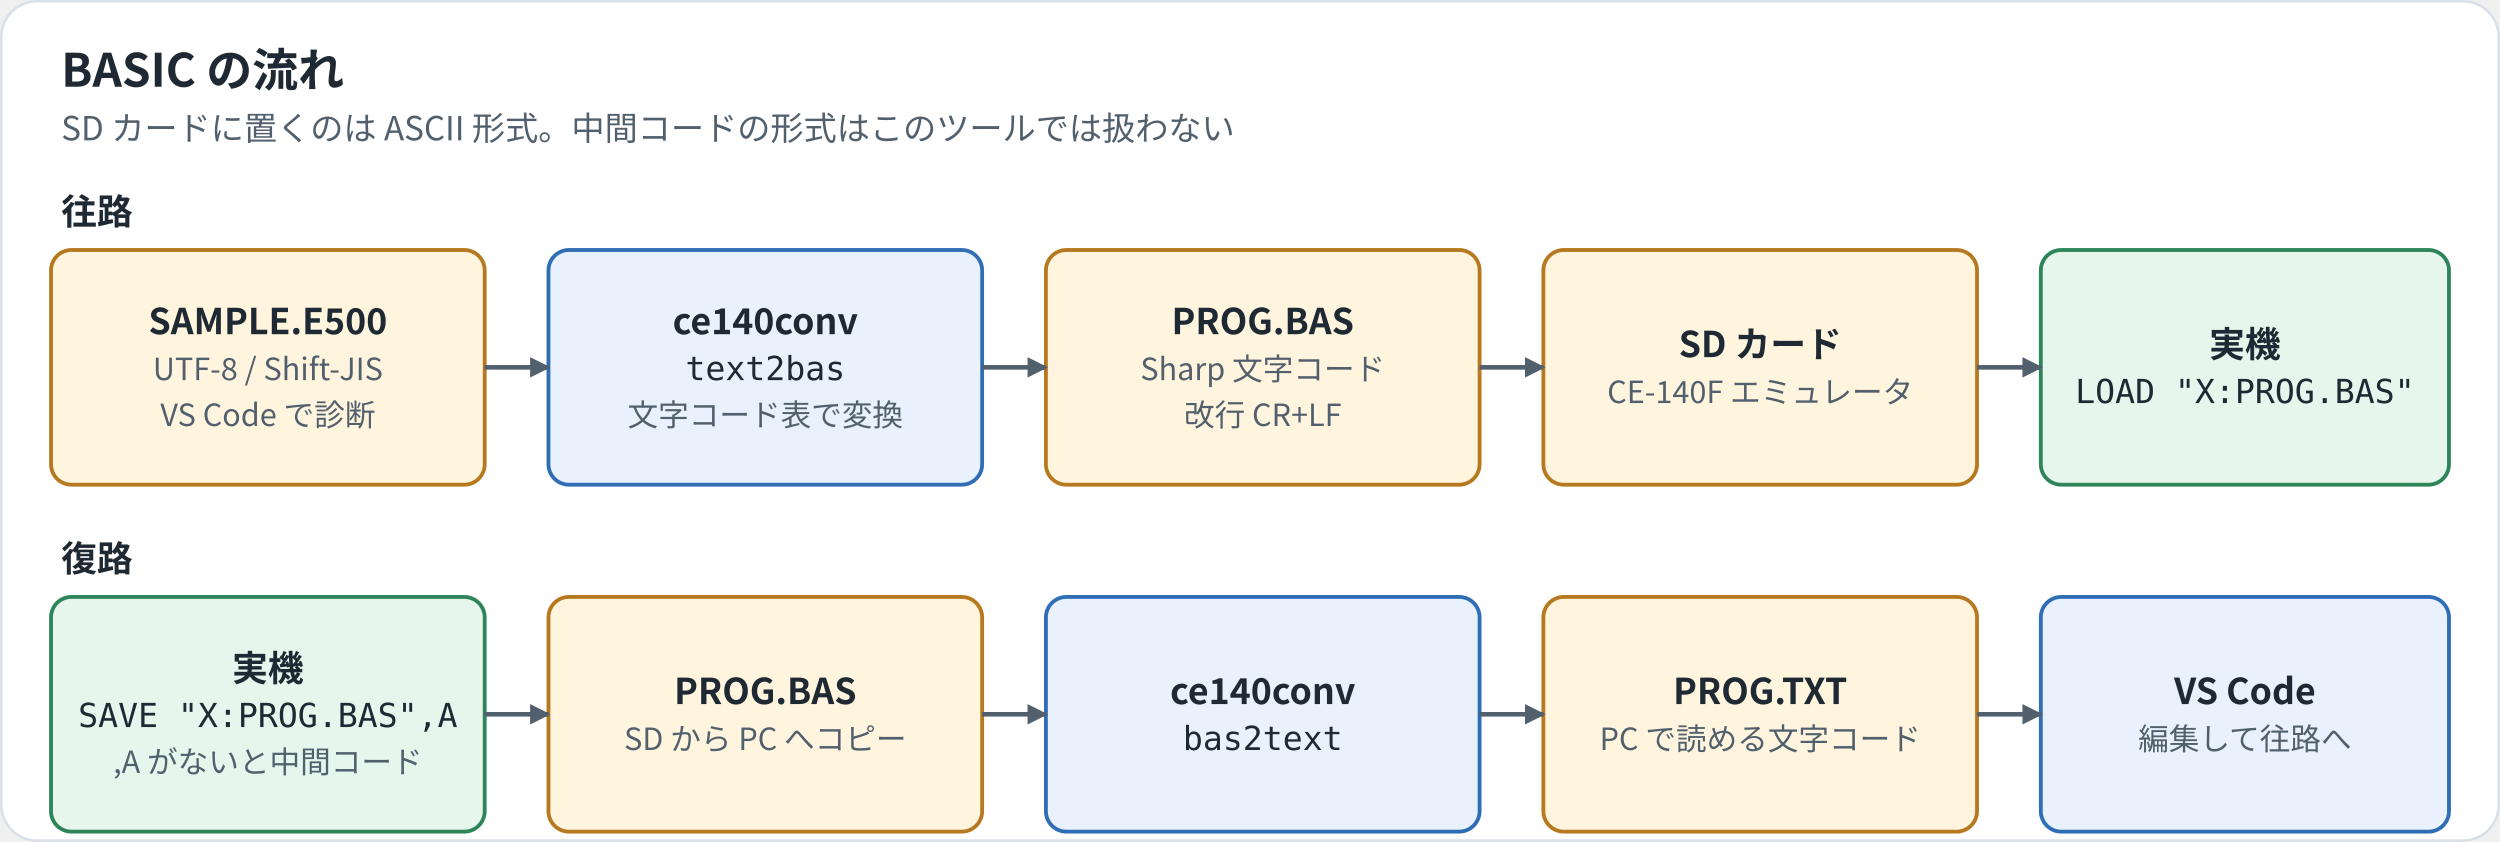
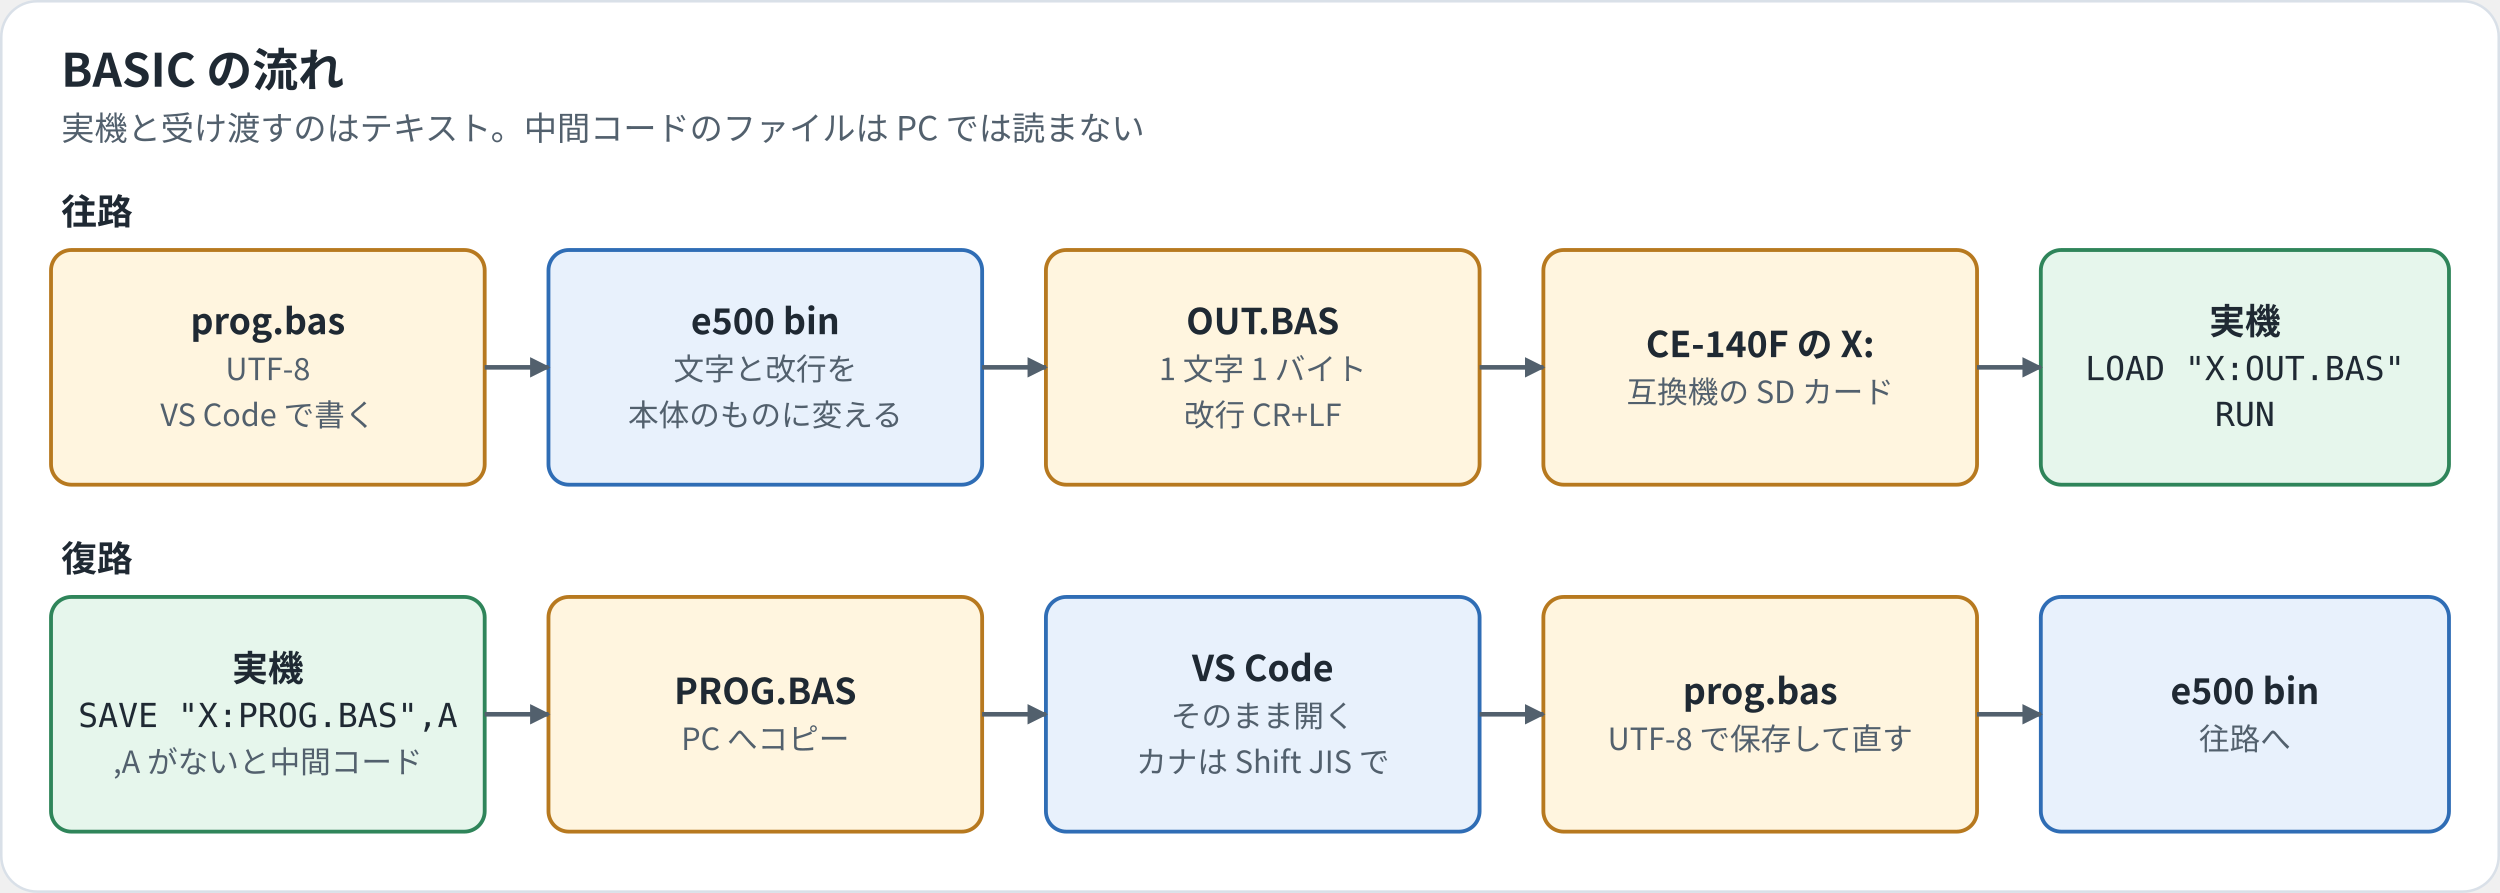
- <svg xmlns="http://www.w3.org/2000/svg" viewBox="0 0 980 330" width="980" height="330" role="img" aria-labelledby="t d">
+ <svg xmlns="http://www.w3.org/2000/svg" viewBox="0 0 980 350" width="980" height="350" role="img" aria-labelledby="t d">
  <style>
    text { font-family: "Yu Gothic UI", "Meiryo", "Hiragino Sans", "Noto Sans CJK JP", "Noto Sans JP", sans-serif; font-size: 14px; fill: #1F2933; }
    .b { font-weight: 700; }
    .h { font-weight: 700; font-size: 18px; }
    .sub { font-size: 13px; fill: #52606D; }
    .s { font-size: 12px; fill: #52606D; }
    .m { font-family: "Cascadia Mono", "Consolas", "Menlo", "DejaVu Sans Mono", monospace; font-size: 13px; }
    .ms { font-family: "Cascadia Mono", "Consolas", "Menlo", "DejaVu Sans Mono", monospace; font-size: 11px; }
    .lbl { font-size: 12px; fill: #52606D; paint-order: stroke; stroke: #FFFFFF; stroke-width: 4px; stroke-linejoin: round; }
  </style>
  <defs>
    <marker id="a52606D" viewBox="0 0 10 10" refX="9" refY="5" markerWidth="8" markerHeight="8" markerUnits="userSpaceOnUse" orient="auto-start-reverse">
      <path d="M0,0 L10,5 L0,10 z" fill="#52606D" />
    </marker>
  </defs>
-   <rect x="0.5" y="0.5" width="979" height="329" rx="14" fill="#FFFFFF" stroke="#D9E0E8" />
+   <rect x="0.5" y="0.5" width="979" height="349" rx="14" fill="#FFFFFF" stroke="#D9E0E8" />
  <text x="24" y="34" class="h">BASIC の流れ</text>
-   <text x="24" y="55" class="sub">SD カードに置くのは ASCII 形式。中間コードの形式はこのツールでは扱わない</text>
+   <text x="24" y="55" class="sub">実機と受け渡すのはテキスト。中間コードのファイルは PC では読まない</text>
  <text x="24" y="88" class="b">往路</text>
  <rect x="20" y="98" width="170" height="92" rx="8" fill="#FFF5DF" stroke="#B7791F" stroke-width="1.5" />
-   <text x="105.0" y="131.0" class="b" text-anchor="middle">SAMPLE.E500</text>
-   <text x="105.0" y="149.0" class="s" text-anchor="middle">UTF-8 / Shift-JIS</text>
-   <text x="105.0" y="167.0" class="s" text-anchor="middle">VS Code で診断</text>
+   <text x="105.0" y="131.0" class="b" xml:space="preserve" text-anchor="middle">prog.bas</text>
+   <text x="105.0" y="149.0" class="s" xml:space="preserve" text-anchor="middle">UTF-8</text>
+   <text x="105.0" y="167.0" class="s" xml:space="preserve" text-anchor="middle">VS Code で書く</text>
  <rect x="215" y="98" width="170" height="92" rx="8" fill="#E8F1FC" stroke="#2F6DB5" stroke-width="1.5" />
-   <text x="300.0" y="131.0" class="b" text-anchor="middle">ce140conv</text>
-   <text x="300.0" y="149.0" class="m" xml:space="preserve" text-anchor="middle">text2bas</text>
-   <text x="300.0" y="167.0" class="s" text-anchor="middle">文字コード表で変換</text>
+   <text x="300.0" y="131.0" class="b" xml:space="preserve" text-anchor="middle">e500 bin</text>
+   <text x="300.0" y="149.0" class="s" xml:space="preserve" text-anchor="middle">文字と改行を</text>
+   <text x="300.0" y="167.0" class="s" xml:space="preserve" text-anchor="middle">本体のものに変える</text>
+   <polyline points="190,144.0 215,144.0" fill="none" stroke="#52606D" stroke-width="1.8" marker-end="url(#a52606D)" />
  <rect x="410" y="98" width="170" height="92" rx="8" fill="#FFF5DF" stroke="#B7791F" stroke-width="1.5" />
-   <text x="495.0" y="131.0" class="b" text-anchor="middle">PROG.BAS</text>
-   <text x="495.0" y="149.0" class="s" text-anchor="middle">Sharp 文字コード</text>
-   <text x="495.0" y="167.0" class="s" text-anchor="middle">改行 CR+LF</text>
+   <text x="495.0" y="131.0" class="b" xml:space="preserve" text-anchor="middle">OUT.BAS</text>
+   <text x="495.0" y="149.0" class="s" xml:space="preserve" text-anchor="middle">1 文字 1 バイト</text>
+   <text x="495.0" y="167.0" class="s" xml:space="preserve" text-anchor="middle">改行 CR+LF</text>
+   <polyline points="385,144.0 410,144.0" fill="none" stroke="#52606D" stroke-width="1.8" marker-end="url(#a52606D)" />
  <rect x="605" y="98" width="170" height="92" rx="8" fill="#FFF5DF" stroke="#B7791F" stroke-width="1.5" />
-   <text x="690.0" y="140.0" class="b" text-anchor="middle">SD カード</text>
-   <text x="690.0" y="158.0" class="s" text-anchor="middle">CE-140F エミュレータ</text>
+   <text x="690.0" y="140.0" class="b" xml:space="preserve" text-anchor="middle">CE-140F の X:</text>
+   <text x="690.0" y="158.0" class="s" xml:space="preserve" text-anchor="middle">互換機の SD カード</text>
+   <polyline points="580,144.0 605,144.0" fill="none" stroke="#52606D" stroke-width="1.8" marker-end="url(#a52606D)" />
  <rect x="800" y="98" width="160" height="92" rx="8" fill="#E6F6EC" stroke="#2F855A" stroke-width="1.5" />
-   <text x="880.0" y="140.0" class="b" text-anchor="middle">実機</text>
-   <text x="880.0" y="158.0" class="m" xml:space="preserve" text-anchor="middle">LOAD "X:PROG.BAS"</text>
-   <polyline points="190,144.0 215,144.0" fill="none" stroke="#52606D" stroke-width="1.8" marker-end="url(#a52606D)" />
-   <polyline points="385,144.0 410,144.0" fill="none" stroke="#52606D" stroke-width="1.8" marker-end="url(#a52606D)" />
-   <polyline points="580,144.0 605,144.0" fill="none" stroke="#52606D" stroke-width="1.8" marker-end="url(#a52606D)" />
+   <text x="880.0" y="131.0" class="b" xml:space="preserve" text-anchor="middle">実機</text>
+   <text x="880.0" y="149.0" class="m" xml:space="preserve" text-anchor="middle">LOAD "X:OUT.BAS"</text>
+   <text x="880.0" y="167.0" class="m" xml:space="preserve" text-anchor="middle">RUN</text>
  <polyline points="775,144.0 800,144.0" fill="none" stroke="#52606D" stroke-width="1.8" marker-end="url(#a52606D)" />
  <text x="24" y="224" class="b">復路</text>
  <rect x="20" y="234" width="170" height="92" rx="8" fill="#E6F6EC" stroke="#2F855A" stroke-width="1.5" />
-   <text x="105.0" y="267.0" class="b" text-anchor="middle">実機</text>
+   <text x="105.0" y="267.0" class="b" xml:space="preserve" text-anchor="middle">実機</text>
  <text x="105.0" y="285.0" class="m" xml:space="preserve" text-anchor="middle">SAVE "X:PROG.BAS",A</text>
-   <text x="105.0" y="303.0" class="s" text-anchor="middle">,A がないと中間コード</text>
+   <text x="105.0" y="303.0" class="s" xml:space="preserve" text-anchor="middle">,A がないと中間コード</text>
  <rect x="215" y="234" width="170" height="92" rx="8" fill="#FFF5DF" stroke="#B7791F" stroke-width="1.5" />
-   <text x="300.0" y="276.0" class="b" text-anchor="middle">PROG.BAS</text>
-   <text x="300.0" y="294.0" class="s" text-anchor="middle">SD から PC へコピー</text>
+   <text x="300.0" y="276.0" class="b" xml:space="preserve" text-anchor="middle">PROG.BAS</text>
+   <text x="300.0" y="294.0" class="s" xml:space="preserve" text-anchor="middle">PC へコピー</text>
+   <polyline points="190,280.0 215,280.0" fill="none" stroke="#52606D" stroke-width="1.8" marker-end="url(#a52606D)" />
  <rect x="410" y="234" width="170" height="92" rx="8" fill="#E8F1FC" stroke="#2F6DB5" stroke-width="1.5" />
-   <text x="495.0" y="276.0" class="b" text-anchor="middle">ce140conv</text>
-   <text x="495.0" y="294.0" class="m" xml:space="preserve" text-anchor="middle">bas2text</text>
+   <text x="495.0" y="267.0" class="b" xml:space="preserve" text-anchor="middle">VS Code</text>
+   <text x="495.0" y="285.0" class="s" xml:space="preserve" text-anchor="middle">そのまま開く</text>
+   <text x="495.0" y="303.0" class="s" xml:space="preserve" text-anchor="middle">カナは Shift JIS で</text>
+   <polyline points="385,280.0 410,280.0" fill="none" stroke="#52606D" stroke-width="1.8" marker-end="url(#a52606D)" />
  <rect x="605" y="234" width="170" height="92" rx="8" fill="#FFF5DF" stroke="#B7791F" stroke-width="1.5" />
-   <text x="690.0" y="276.0" class="b" text-anchor="middle">PROG.TXT</text>
-   <text x="690.0" y="294.0" class="s" text-anchor="middle">PC で読める文字コード</text>
+   <text x="690.0" y="276.0" class="b" xml:space="preserve" text-anchor="middle">prog.bas</text>
+   <text x="690.0" y="294.0" class="s" xml:space="preserve" text-anchor="middle">UTF-8 で保存して直す</text>
+   <polyline points="580,280.0 605,280.0" fill="none" stroke="#52606D" stroke-width="1.8" marker-end="url(#a52606D)" />
  <rect x="800" y="234" width="160" height="92" rx="8" fill="#E8F1FC" stroke="#2F6DB5" stroke-width="1.5" />
-   <text x="880.0" y="276.0" class="b" text-anchor="middle">VS Code</text>
-   <text x="880.0" y="294.0" class="s" text-anchor="middle">編集して往路へ</text>
-   <polyline points="190,280.0 215,280.0" fill="none" stroke="#52606D" stroke-width="1.8" marker-end="url(#a52606D)" />
-   <polyline points="385,280.0 410,280.0" fill="none" stroke="#52606D" stroke-width="1.8" marker-end="url(#a52606D)" />
-   <polyline points="580,280.0 605,280.0" fill="none" stroke="#52606D" stroke-width="1.8" marker-end="url(#a52606D)" />
+   <text x="880.0" y="276.0" class="b" xml:space="preserve" text-anchor="middle">e500 bin</text>
+   <text x="880.0" y="294.0" class="s" xml:space="preserve" text-anchor="middle">往路へ</text>
  <polyline points="775,280.0 800,280.0" fill="none" stroke="#52606D" stroke-width="1.8" marker-end="url(#a52606D)" />
</svg>
